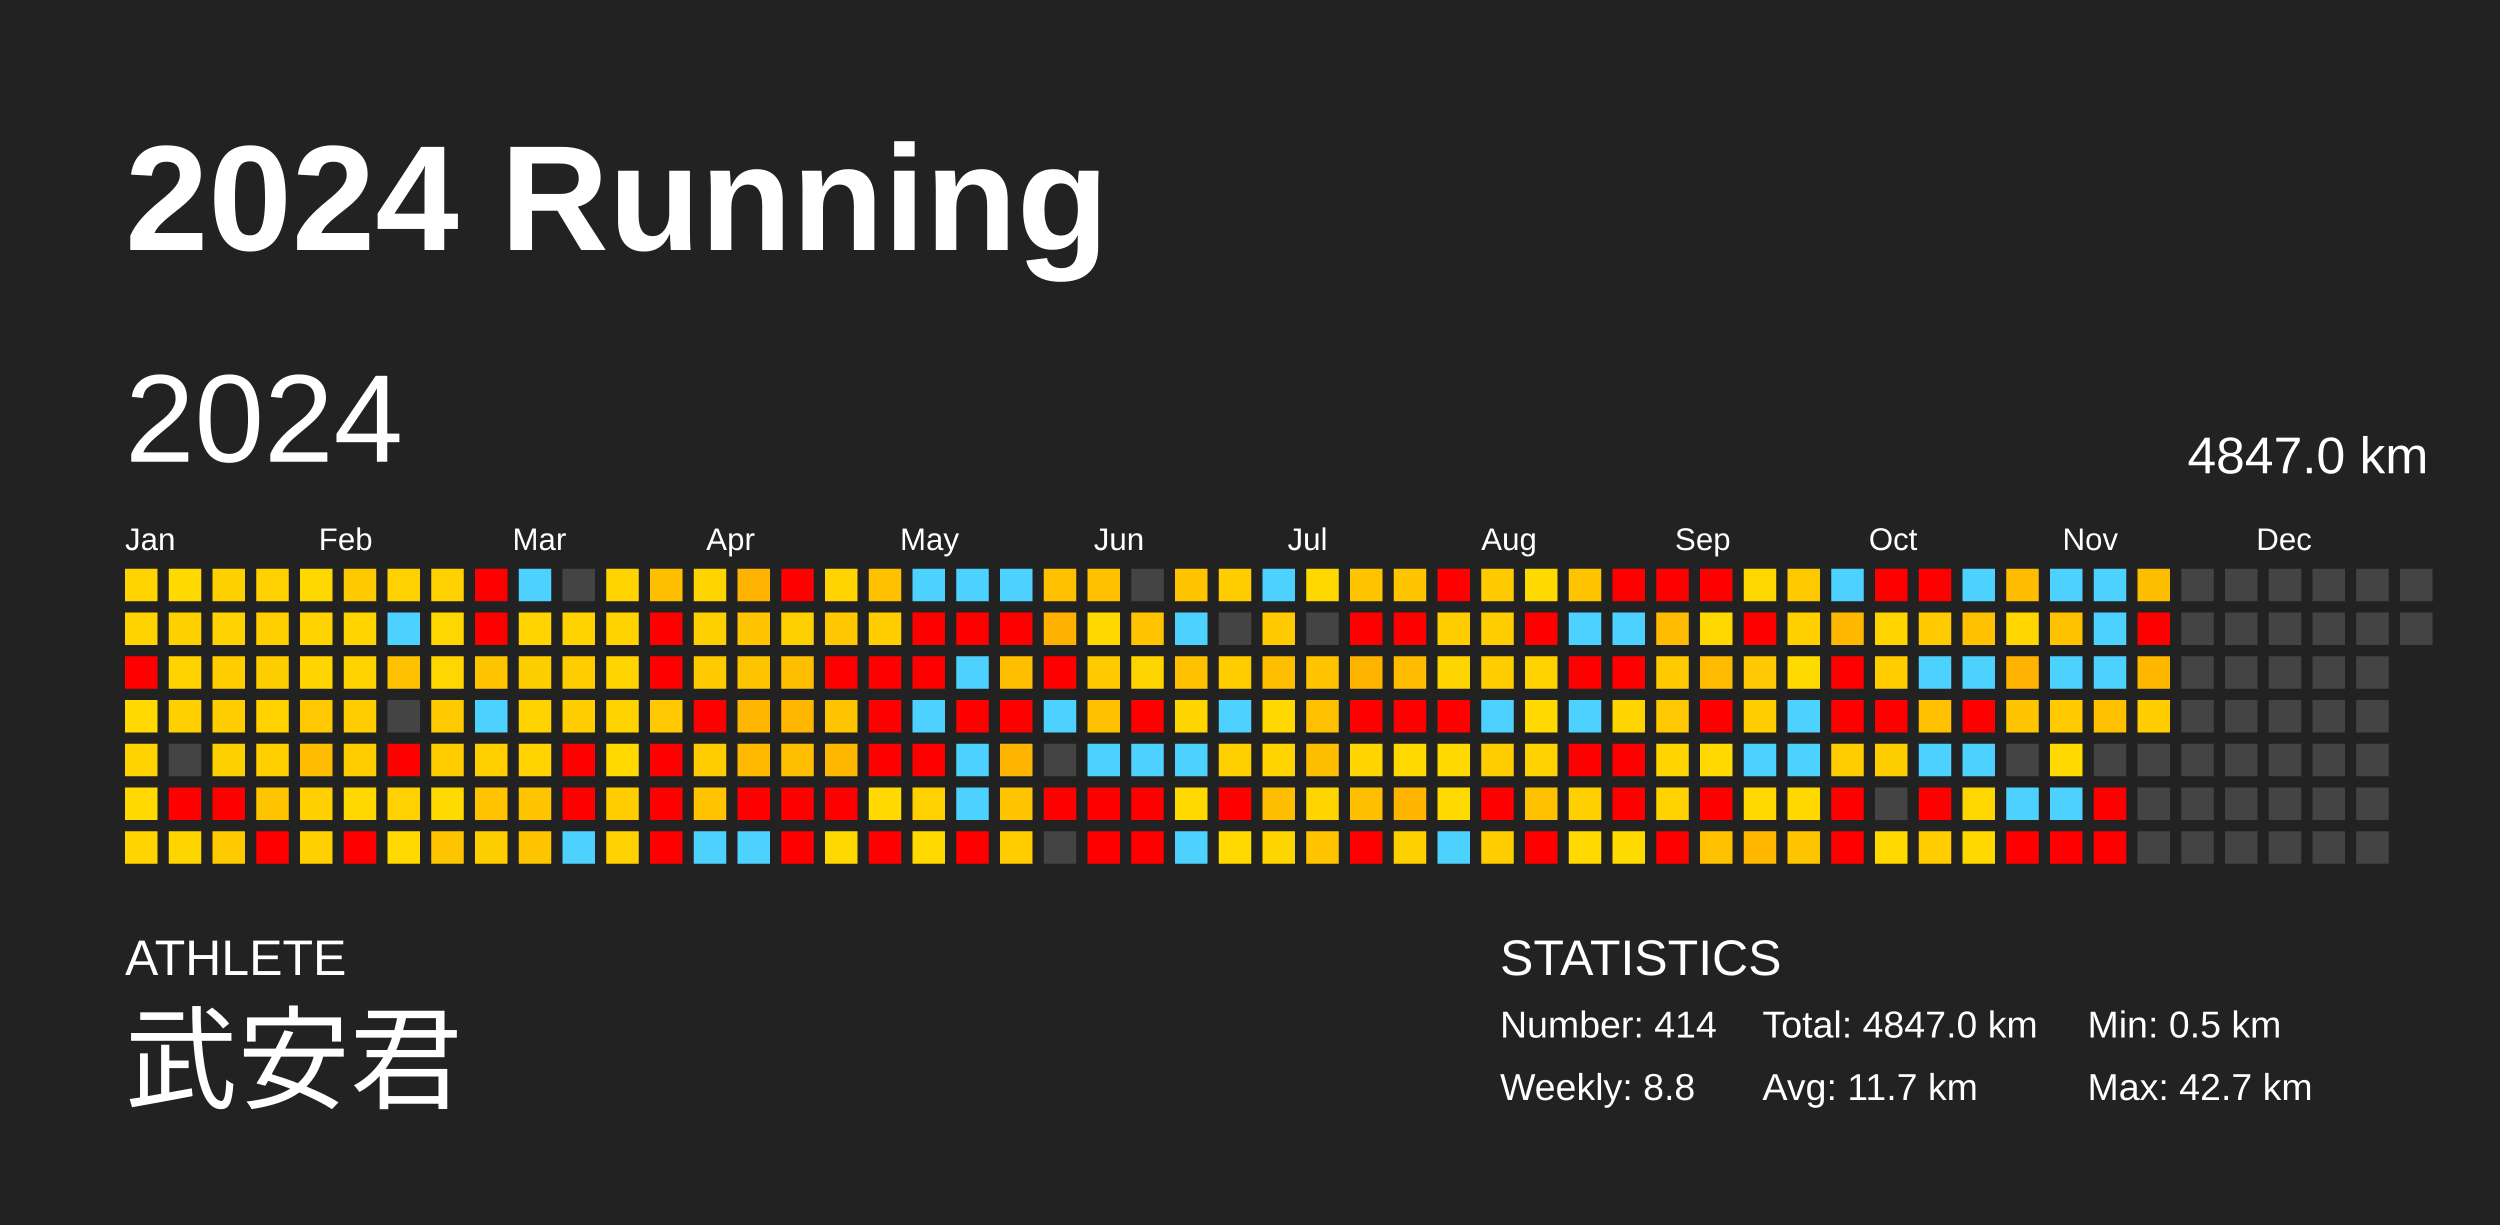
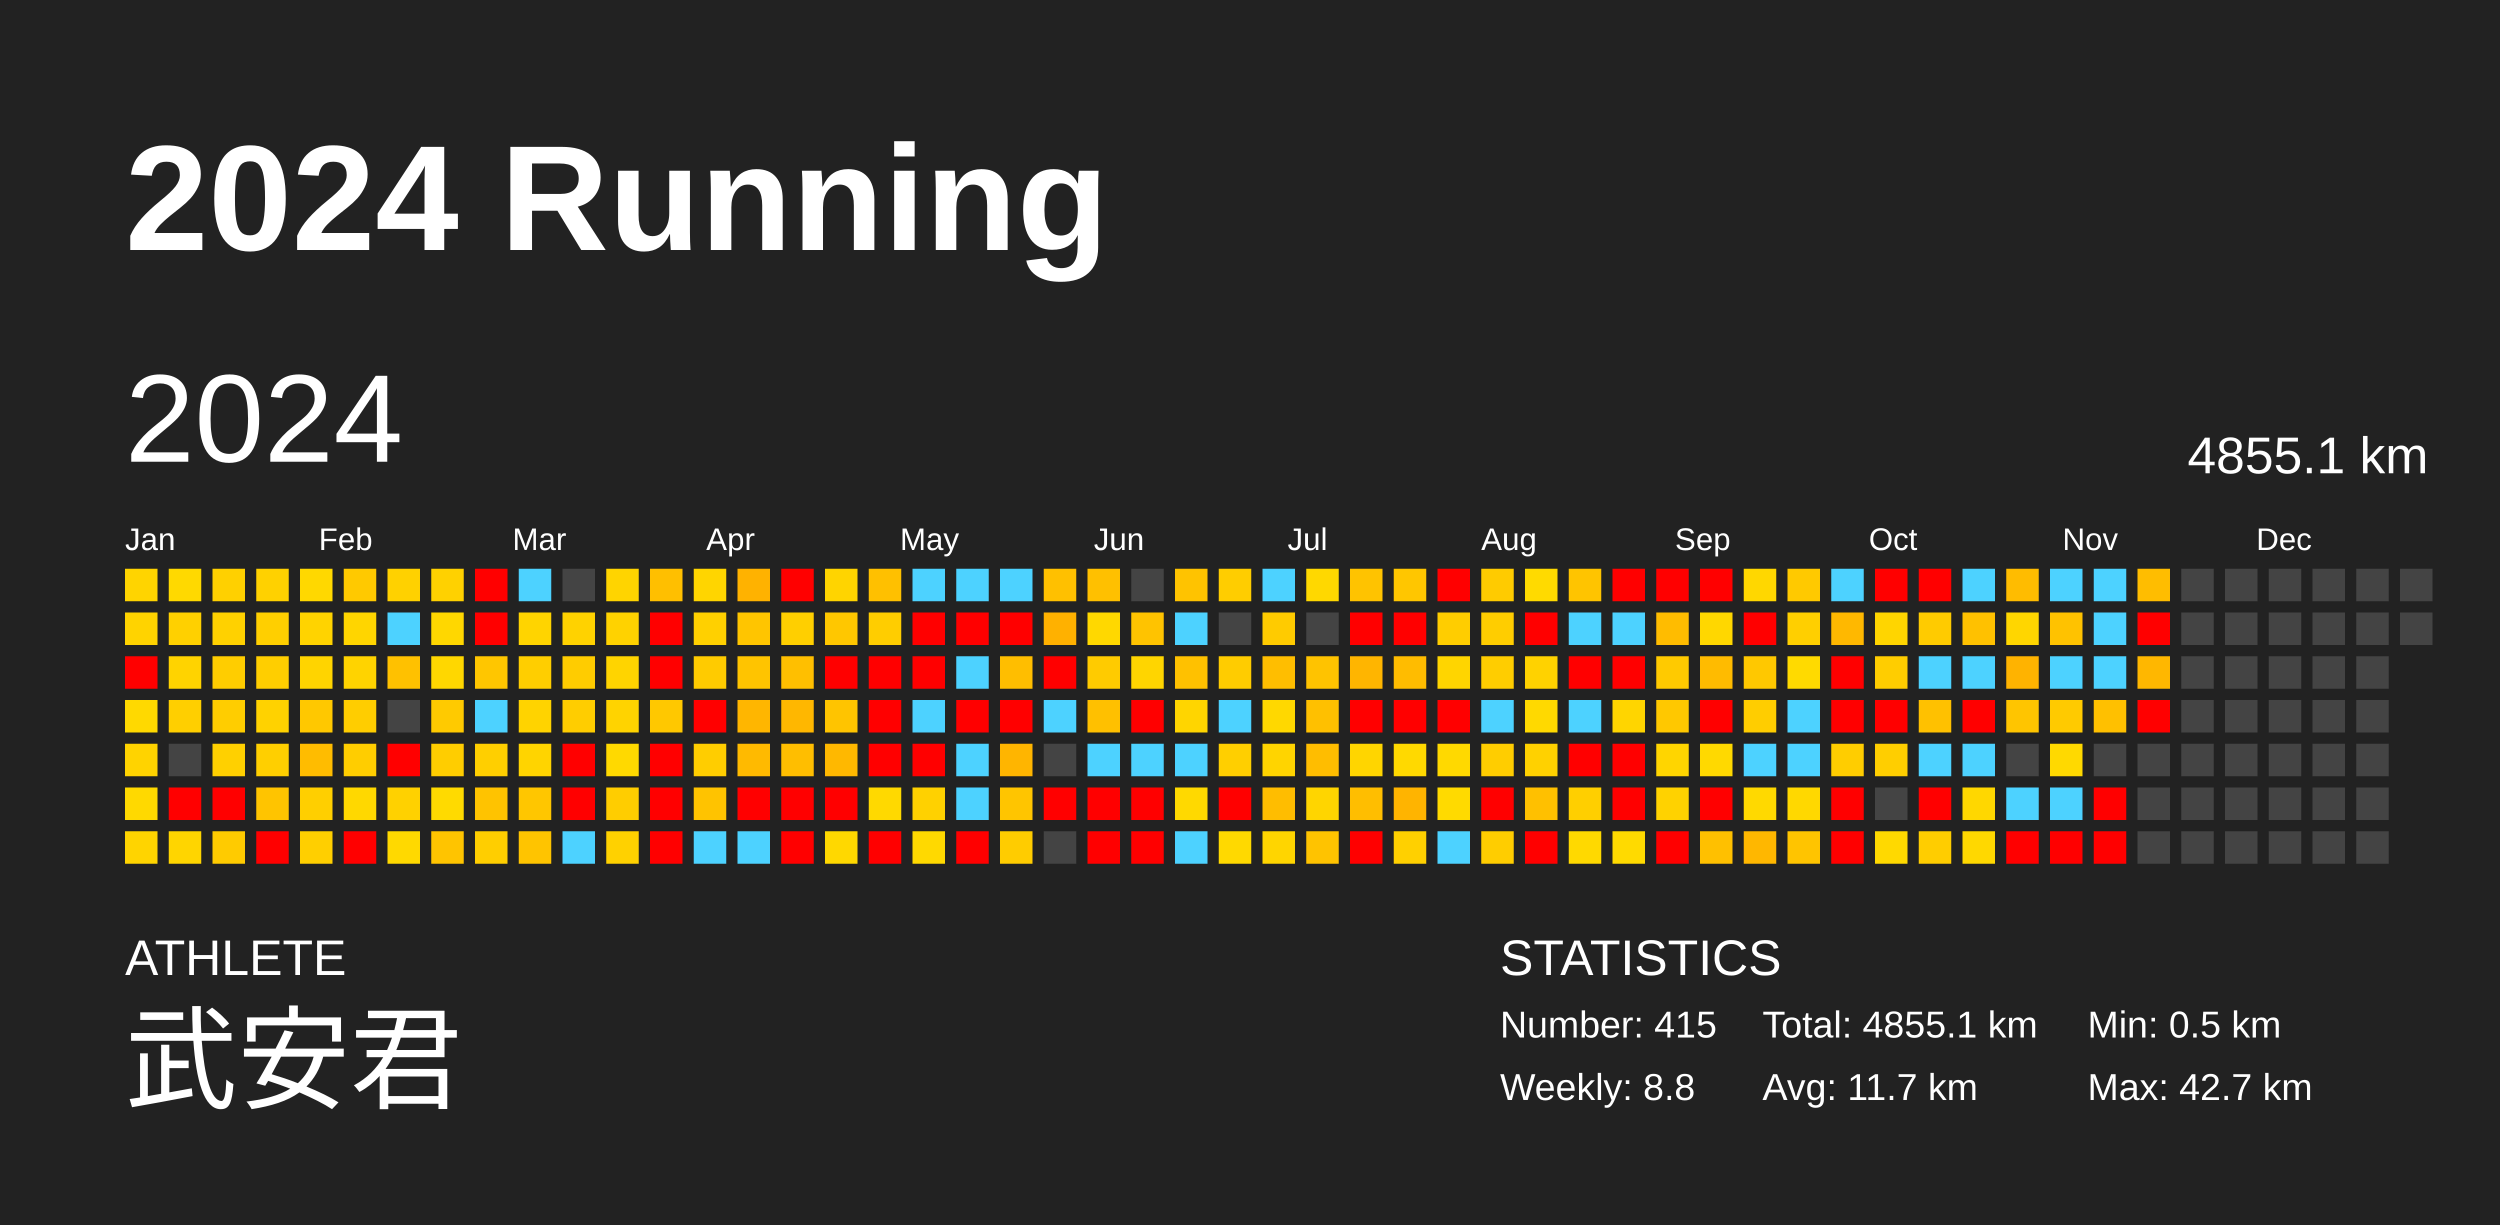
<svg xmlns="http://www.w3.org/2000/svg" baseProfile="full" height="98mm" version="1.1" viewBox="0,0,200,98" width="200mm">
  <defs />
  <rect fill="#222222" height="98" width="200" x="0" y="0" />
  <text fill="#FFFFFF" style="font-size:12px; font-family:Arial; font-weight:bold;" x="10" y="20">2024 Running</text>
  <text fill="#FFFFFF" style="font-size:4px; font-family:Arial" x="10" y="78">ATHLETE</text>
  <text fill="#FFFFFF" style="font-size:9px; font-family:Arial" x="10" y="88">武安君</text>
  <text fill="#FFFFFF" style="font-size:4px; font-family:Arial" x="120" y="78">STATISTICS</text>
-   <text fill="#FFFFFF" style="font-size:3px; font-family:Arial" x="120" y="83">Number: 414</text>
+   <text fill="#FFFFFF" style="font-size:3px; font-family:Arial" x="120" y="83">Number: 415</text>
  <text fill="#FFFFFF" style="font-size:3px; font-family:Arial" x="120" y="88">Weekly: 8.8</text>
-   <text fill="#FFFFFF" style="font-size:3px; font-family:Arial" x="141" y="83">Total: 4847.0 km</text>
+   <text fill="#FFFFFF" style="font-size:3px; font-family:Arial" x="141" y="83">Total: 4855.1 km</text>
  <text fill="#FFFFFF" style="font-size:3px; font-family:Arial" x="141" y="88">Avg: 11.7 km</text>
  <text fill="#FFFFFF" style="font-size:3px; font-family:Arial" x="167" y="83">Min: 0.5 km</text>
  <text fill="#FFFFFF" style="font-size:3px; font-family:Arial" x="167" y="88">Max: 42.7 km</text>
  <text dominant-baseline="hanging" fill="#FFFFFF" style="font-size:10.0px; font-family:Arial;" x="10" y="30">2024</text>
-   <text dominant-baseline="hanging" fill="#FFFFFF" style="font-size:4.125px; font-family:Arial;" x="175" y="35">4847.0 km</text>
+   <text dominant-baseline="hanging" fill="#FFFFFF" style="font-size:4.125px; font-family:Arial;" x="175" y="35">4855.1 km</text>
  <text fill="#FFFFFF" style="font-size:2.5px; font-family:Arial" x="10.0" y="44">Jan</text>
  <text fill="#FFFFFF" style="font-size:2.5px; font-family:Arial" x="25.5" y="44">Feb</text>
  <text fill="#FFFFFF" style="font-size:2.5px; font-family:Arial" x="41.0" y="44">Mar</text>
  <text fill="#FFFFFF" style="font-size:2.5px; font-family:Arial" x="56.5" y="44">Apr</text>
  <text fill="#FFFFFF" style="font-size:2.5px; font-family:Arial" x="72.0" y="44">May</text>
  <text fill="#FFFFFF" style="font-size:2.5px; font-family:Arial" x="87.5" y="44">Jun</text>
  <text fill="#FFFFFF" style="font-size:2.5px; font-family:Arial" x="103.0" y="44">Jul</text>
  <text fill="#FFFFFF" style="font-size:2.5px; font-family:Arial" x="118.5" y="44">Aug</text>
  <text fill="#FFFFFF" style="font-size:2.5px; font-family:Arial" x="134.0" y="44">Sep</text>
  <text fill="#FFFFFF" style="font-size:2.5px; font-family:Arial" x="149.5" y="44">Oct</text>
  <text fill="#FFFFFF" style="font-size:2.5px; font-family:Arial" x="165.0" y="44">Nov</text>
  <text fill="#FFFFFF" style="font-size:2.5px; font-family:Arial" x="180.5" y="44">Dec</text>
  <rect fill="#ffd400" height="2.6" width="2.6" x="10.0" y="45.5" />
  <rect fill="#ffd300" height="2.6" width="2.6" x="10.0" y="49.0" />
  <rect fill="red" height="2.6" width="2.6" x="10.0" y="52.5" />
  <rect fill="#ffd900" height="2.6" width="2.6" x="10.0" y="56.0" />
  <rect fill="#ffd300" height="2.6" width="2.6" x="10.0" y="59.5" />
  <rect fill="#ffd900" height="2.6" width="2.6" x="10.0" y="63.0" />
  <rect fill="#ffd400" height="2.6" width="2.6" x="10.0" y="66.5" />
  <rect fill="#ffd900" height="2.6" width="2.6" x="13.5" y="45.5" />
  <rect fill="#ffd000" height="2.6" width="2.6" x="13.5" y="49.0" />
  <rect fill="#ffd300" height="2.6" width="2.6" x="13.5" y="52.5" />
  <rect fill="#ffcf00" height="2.6" width="2.6" x="13.5" y="56.0" />
  <rect fill="#444444" height="2.6" width="2.6" x="13.5" y="59.5" />
  <rect fill="red" height="2.6" width="2.6" x="13.5" y="63.0" />
  <rect fill="#ffd500" height="2.6" width="2.6" x="13.5" y="66.5" />
  <rect fill="#ffd000" height="2.6" width="2.6" x="17.0" y="45.5" />
  <rect fill="#ffd100" height="2.6" width="2.6" x="17.0" y="49.0" />
  <rect fill="#ffcd00" height="2.6" width="2.6" x="17.0" y="52.5" />
  <rect fill="#ffcd00" height="2.6" width="2.6" x="17.0" y="56.0" />
  <rect fill="#ffd000" height="2.6" width="2.6" x="17.0" y="59.5" />
  <rect fill="red" height="2.6" width="2.6" x="17.0" y="63.0" />
  <rect fill="#ffcb00" height="2.6" width="2.6" x="17.0" y="66.5" />
  <rect fill="#ffd100" height="2.6" width="2.6" x="20.5" y="45.5" />
  <rect fill="#ffcf00" height="2.6" width="2.6" x="20.5" y="49.0" />
  <rect fill="#ffce00" height="2.6" width="2.6" x="20.5" y="52.5" />
  <rect fill="#ffd200" height="2.6" width="2.6" x="20.5" y="56.0" />
  <rect fill="#ffcf00" height="2.6" width="2.6" x="20.5" y="59.5" />
  <rect fill="#ffc400" height="2.6" width="2.6" x="20.5" y="63.0" />
  <rect fill="red" height="2.6" width="2.6" x="20.5" y="66.5" />
  <rect fill="#ffd800" height="2.6" width="2.6" x="24.0" y="45.5" />
  <rect fill="#ffd300" height="2.6" width="2.6" x="24.0" y="49.0" />
  <rect fill="#ffd400" height="2.6" width="2.6" x="24.0" y="52.5" />
  <rect fill="#ffc800" height="2.6" width="2.6" x="24.0" y="56.0" />
  <rect fill="#ffbc00" height="2.6" width="2.6" x="24.0" y="59.5" />
  <rect fill="#ffcf00" height="2.6" width="2.6" x="24.0" y="63.0" />
  <rect fill="#ffcf00" height="2.6" width="2.6" x="24.0" y="66.5" />
  <rect fill="#ffc900" height="2.6" width="2.6" x="27.5" y="45.5" />
  <rect fill="#ffd500" height="2.6" width="2.6" x="27.5" y="49.0" />
  <rect fill="#ffd300" height="2.6" width="2.6" x="27.5" y="52.5" />
  <rect fill="#ffcd00" height="2.6" width="2.6" x="27.5" y="56.0" />
  <rect fill="#ffcd00" height="2.6" width="2.6" x="27.5" y="59.5" />
  <rect fill="#ffd800" height="2.6" width="2.6" x="27.5" y="63.0" />
  <rect fill="red" height="2.6" width="2.6" x="27.5" y="66.5" />
  <rect fill="#ffd100" height="2.6" width="2.6" x="31.0" y="45.5" />
  <rect fill="#4dd2ff" height="2.6" width="2.6" x="31.0" y="49.0" />
  <rect fill="#ffc100" height="2.6" width="2.6" x="31.0" y="52.5" />
  <rect fill="#444444" height="2.6" width="2.6" x="31.0" y="56.0" />
  <rect fill="red" height="2.6" width="2.6" x="31.0" y="59.5" />
  <rect fill="#ffd100" height="2.6" width="2.6" x="31.0" y="63.0" />
  <rect fill="#ffd900" height="2.6" width="2.6" x="31.0" y="66.5" />
  <rect fill="#ffd100" height="2.6" width="2.6" x="34.5" y="45.5" />
  <rect fill="#ffd700" height="2.6" width="2.6" x="34.5" y="49.0" />
  <rect fill="#ffd700" height="2.6" width="2.6" x="34.5" y="52.5" />
  <rect fill="#ffca00" height="2.6" width="2.6" x="34.5" y="56.0" />
  <rect fill="#ffcd00" height="2.6" width="2.6" x="34.5" y="59.5" />
  <rect fill="#ffda00" height="2.6" width="2.6" x="34.5" y="63.0" />
  <rect fill="#ffc400" height="2.6" width="2.6" x="34.5" y="66.5" />
  <rect fill="red" height="2.6" width="2.6" x="38.0" y="45.5" />
  <rect fill="red" height="2.6" width="2.6" x="38.0" y="49.0" />
  <rect fill="#ffc600" height="2.6" width="2.6" x="38.0" y="52.5" />
  <rect fill="#4dd2ff" height="2.6" width="2.6" x="38.0" y="56.0" />
  <rect fill="#ffcf00" height="2.6" width="2.6" x="38.0" y="59.5" />
  <rect fill="#ffc300" height="2.6" width="2.6" x="38.0" y="63.0" />
  <rect fill="#ffce00" height="2.6" width="2.6" x="38.0" y="66.5" />
  <rect fill="#4dd2ff" height="2.6" width="2.6" x="41.5" y="45.5" />
  <rect fill="#ffd400" height="2.6" width="2.6" x="41.5" y="49.0" />
  <rect fill="#ffce00" height="2.6" width="2.6" x="41.5" y="52.5" />
  <rect fill="#ffd300" height="2.6" width="2.6" x="41.5" y="56.0" />
  <rect fill="#ffd400" height="2.6" width="2.6" x="41.5" y="59.5" />
  <rect fill="#ffc600" height="2.6" width="2.6" x="41.5" y="63.0" />
  <rect fill="#ffc400" height="2.6" width="2.6" x="41.5" y="66.5" />
  <rect fill="#444444" height="2.6" width="2.6" x="45.0" y="45.5" />
  <rect fill="#ffd200" height="2.6" width="2.6" x="45.0" y="49.0" />
  <rect fill="#ffcc00" height="2.6" width="2.6" x="45.0" y="52.5" />
  <rect fill="#ffcd00" height="2.6" width="2.6" x="45.0" y="56.0" />
  <rect fill="red" height="2.6" width="2.6" x="45.0" y="59.5" />
  <rect fill="red" height="2.6" width="2.6" x="45.0" y="63.0" />
  <rect fill="#4dd2ff" height="2.6" width="2.6" x="45.0" y="66.5" />
  <rect fill="#ffd400" height="2.6" width="2.6" x="48.5" y="45.5" />
  <rect fill="#ffd200" height="2.6" width="2.6" x="48.5" y="49.0" />
  <rect fill="#ffd400" height="2.6" width="2.6" x="48.5" y="52.5" />
  <rect fill="#ffd300" height="2.6" width="2.6" x="48.5" y="56.0" />
  <rect fill="#ffd900" height="2.6" width="2.6" x="48.5" y="59.5" />
  <rect fill="#ffcd00" height="2.6" width="2.6" x="48.5" y="63.0" />
  <rect fill="#ffd100" height="2.6" width="2.6" x="48.5" y="66.5" />
  <rect fill="#ffbf00" height="2.6" width="2.6" x="52.0" y="45.5" />
  <rect fill="red" height="2.6" width="2.6" x="52.0" y="49.0" />
  <rect fill="red" height="2.6" width="2.6" x="52.0" y="52.5" />
  <rect fill="#ffc800" height="2.6" width="2.6" x="52.0" y="56.0" />
  <rect fill="red" height="2.6" width="2.6" x="52.0" y="59.5" />
  <rect fill="red" height="2.6" width="2.6" x="52.0" y="63.0" />
  <rect fill="red" height="2.6" width="2.6" x="52.0" y="66.5" />
  <rect fill="#ffd500" height="2.6" width="2.6" x="55.5" y="45.5" />
  <rect fill="#ffd000" height="2.6" width="2.6" x="55.5" y="49.0" />
  <rect fill="#ffcb00" height="2.6" width="2.6" x="55.5" y="52.5" />
  <rect fill="red" height="2.6" width="2.6" x="55.5" y="56.0" />
  <rect fill="#ffcd00" height="2.6" width="2.6" x="55.5" y="59.5" />
  <rect fill="#ffc300" height="2.6" width="2.6" x="55.5" y="63.0" />
  <rect fill="#4dd2ff" height="2.6" width="2.6" x="55.5" y="66.5" />
  <rect fill="#ffb200" height="2.6" width="2.6" x="59.0" y="45.5" />
  <rect fill="#ffc500" height="2.6" width="2.6" x="59.0" y="49.0" />
  <rect fill="#ffc400" height="2.6" width="2.6" x="59.0" y="52.5" />
  <rect fill="#ffb600" height="2.6" width="2.6" x="59.0" y="56.0" />
  <rect fill="#ffba00" height="2.6" width="2.6" x="59.0" y="59.5" />
  <rect fill="red" height="2.6" width="2.6" x="59.0" y="63.0" />
  <rect fill="#4dd2ff" height="2.6" width="2.6" x="59.0" y="66.5" />
  <rect fill="red" height="2.6" width="2.6" x="62.5" y="45.5" />
  <rect fill="#ffcf00" height="2.6" width="2.6" x="62.5" y="49.0" />
  <rect fill="#ffbf00" height="2.6" width="2.6" x="62.5" y="52.5" />
  <rect fill="#ffb700" height="2.6" width="2.6" x="62.5" y="56.0" />
  <rect fill="#ffbe00" height="2.6" width="2.6" x="62.5" y="59.5" />
  <rect fill="red" height="2.6" width="2.6" x="62.5" y="63.0" />
  <rect fill="red" height="2.6" width="2.6" x="62.5" y="66.5" />
  <rect fill="#ffd400" height="2.6" width="2.6" x="66.0" y="45.5" />
  <rect fill="#ffc700" height="2.6" width="2.6" x="66.0" y="49.0" />
  <rect fill="red" height="2.6" width="2.6" x="66.0" y="52.5" />
  <rect fill="#ffc400" height="2.6" width="2.6" x="66.0" y="56.0" />
  <rect fill="#ffb800" height="2.6" width="2.6" x="66.0" y="59.5" />
  <rect fill="red" height="2.6" width="2.6" x="66.0" y="63.0" />
  <rect fill="#ffd800" height="2.6" width="2.6" x="66.0" y="66.5" />
  <rect fill="#ffc000" height="2.6" width="2.6" x="69.5" y="45.5" />
  <rect fill="#ffcd00" height="2.6" width="2.6" x="69.5" y="49.0" />
  <rect fill="red" height="2.6" width="2.6" x="69.5" y="52.5" />
  <rect fill="red" height="2.6" width="2.6" x="69.5" y="56.0" />
  <rect fill="red" height="2.6" width="2.6" x="69.5" y="59.5" />
  <rect fill="#ffd900" height="2.6" width="2.6" x="69.5" y="63.0" />
  <rect fill="red" height="2.6" width="2.6" x="69.5" y="66.5" />
  <rect fill="#4dd2ff" height="2.6" width="2.6" x="73.0" y="45.5" />
  <rect fill="red" height="2.6" width="2.6" x="73.0" y="49.0" />
  <rect fill="red" height="2.6" width="2.6" x="73.0" y="52.5" />
  <rect fill="#4dd2ff" height="2.6" width="2.6" x="73.0" y="56.0" />
  <rect fill="red" height="2.6" width="2.6" x="73.0" y="59.5" />
  <rect fill="#ffd100" height="2.6" width="2.6" x="73.0" y="63.0" />
  <rect fill="#ffd900" height="2.6" width="2.6" x="73.0" y="66.5" />
  <rect fill="#4dd2ff" height="2.6" width="2.6" x="76.5" y="45.5" />
  <rect fill="red" height="2.6" width="2.6" x="76.5" y="49.0" />
  <rect fill="#4dd2ff" height="2.6" width="2.6" x="76.5" y="52.5" />
  <rect fill="red" height="2.6" width="2.6" x="76.5" y="56.0" />
  <rect fill="#4dd2ff" height="2.6" width="2.6" x="76.5" y="59.5" />
  <rect fill="#4dd2ff" height="2.6" width="2.6" x="76.5" y="63.0" />
  <rect fill="red" height="2.6" width="2.6" x="76.5" y="66.5" />
  <rect fill="#4dd2ff" height="2.6" width="2.6" x="80.0" y="45.5" />
  <rect fill="red" height="2.6" width="2.6" x="80.0" y="49.0" />
  <rect fill="#ffbe00" height="2.6" width="2.6" x="80.0" y="52.5" />
  <rect fill="red" height="2.6" width="2.6" x="80.0" y="56.0" />
  <rect fill="#ffb500" height="2.6" width="2.6" x="80.0" y="59.5" />
  <rect fill="#ffc500" height="2.6" width="2.6" x="80.0" y="63.0" />
  <rect fill="#ffcc00" height="2.6" width="2.6" x="80.0" y="66.5" />
  <rect fill="#ffc000" height="2.6" width="2.6" x="83.5" y="45.5" />
  <rect fill="#ffb100" height="2.6" width="2.6" x="83.5" y="49.0" />
  <rect fill="red" height="2.6" width="2.6" x="83.5" y="52.5" />
  <rect fill="#4dd2ff" height="2.6" width="2.6" x="83.5" y="56.0" />
  <rect fill="#444444" height="2.6" width="2.6" x="83.5" y="59.5" />
  <rect fill="red" height="2.6" width="2.6" x="83.5" y="63.0" />
  <rect fill="#444444" height="2.6" width="2.6" x="83.5" y="66.5" />
  <rect fill="#ffc000" height="2.6" width="2.6" x="87.0" y="45.5" />
  <rect fill="#ffd800" height="2.6" width="2.6" x="87.0" y="49.0" />
  <rect fill="#ffcb00" height="2.6" width="2.6" x="87.0" y="52.5" />
  <rect fill="#ffc000" height="2.6" width="2.6" x="87.0" y="56.0" />
  <rect fill="#4dd2ff" height="2.6" width="2.6" x="87.0" y="59.5" />
  <rect fill="red" height="2.6" width="2.6" x="87.0" y="63.0" />
  <rect fill="red" height="2.6" width="2.6" x="87.0" y="66.5" />
  <rect fill="#444444" height="2.6" width="2.6" x="90.5" y="45.5" />
  <rect fill="#ffc300" height="2.6" width="2.6" x="90.5" y="49.0" />
  <rect fill="#ffd500" height="2.6" width="2.6" x="90.5" y="52.5" />
  <rect fill="red" height="2.6" width="2.6" x="90.5" y="56.0" />
  <rect fill="#4dd2ff" height="2.6" width="2.6" x="90.5" y="59.5" />
  <rect fill="red" height="2.6" width="2.6" x="90.5" y="63.0" />
  <rect fill="red" height="2.6" width="2.6" x="90.5" y="66.5" />
  <rect fill="#ffc300" height="2.6" width="2.6" x="94.0" y="45.5" />
  <rect fill="#4dd2ff" height="2.6" width="2.6" x="94.0" y="49.0" />
  <rect fill="#ffc100" height="2.6" width="2.6" x="94.0" y="52.5" />
  <rect fill="#ffd500" height="2.6" width="2.6" x="94.0" y="56.0" />
  <rect fill="#4dd2ff" height="2.6" width="2.6" x="94.0" y="59.5" />
  <rect fill="#ffd900" height="2.6" width="2.6" x="94.0" y="63.0" />
  <rect fill="#4dd2ff" height="2.6" width="2.6" x="94.0" y="66.5" />
  <rect fill="#ffcd00" height="2.6" width="2.6" x="97.5" y="45.5" />
  <rect fill="#444444" height="2.6" width="2.6" x="97.5" y="49.0" />
  <rect fill="#ffcc00" height="2.6" width="2.6" x="97.5" y="52.5" />
  <rect fill="#4dd2ff" height="2.6" width="2.6" x="97.5" y="56.0" />
  <rect fill="#ffcf00" height="2.6" width="2.6" x="97.5" y="59.5" />
  <rect fill="red" height="2.6" width="2.6" x="97.5" y="63.0" />
  <rect fill="#ffd900" height="2.6" width="2.6" x="97.5" y="66.5" />
  <rect fill="#4dd2ff" height="2.6" width="2.6" x="101.0" y="45.5" />
  <rect fill="#ffcb00" height="2.6" width="2.6" x="101.0" y="49.0" />
  <rect fill="#ffbe00" height="2.6" width="2.6" x="101.0" y="52.5" />
  <rect fill="#ffd800" height="2.6" width="2.6" x="101.0" y="56.0" />
  <rect fill="#ffd400" height="2.6" width="2.6" x="101.0" y="59.5" />
  <rect fill="#ffbd00" height="2.6" width="2.6" x="101.0" y="63.0" />
  <rect fill="#ffd500" height="2.6" width="2.6" x="101.0" y="66.5" />
  <rect fill="#ffd800" height="2.6" width="2.6" x="104.5" y="45.5" />
  <rect fill="#444444" height="2.6" width="2.6" x="104.5" y="49.0" />
  <rect fill="#ffc300" height="2.6" width="2.6" x="104.5" y="52.5" />
  <rect fill="#ffc000" height="2.6" width="2.6" x="104.5" y="56.0" />
  <rect fill="#ffbd00" height="2.6" width="2.6" x="104.5" y="59.5" />
  <rect fill="#ffd500" height="2.6" width="2.6" x="104.5" y="63.0" />
  <rect fill="#ffc300" height="2.6" width="2.6" x="104.5" y="66.5" />
  <rect fill="#ffc300" height="2.6" width="2.6" x="108.0" y="45.5" />
  <rect fill="red" height="2.6" width="2.6" x="108.0" y="49.0" />
  <rect fill="#ffb500" height="2.6" width="2.6" x="108.0" y="52.5" />
  <rect fill="red" height="2.6" width="2.6" x="108.0" y="56.0" />
  <rect fill="#ffd500" height="2.6" width="2.6" x="108.0" y="59.5" />
  <rect fill="#ffbe00" height="2.6" width="2.6" x="108.0" y="63.0" />
  <rect fill="red" height="2.6" width="2.6" x="108.0" y="66.5" />
  <rect fill="#ffc600" height="2.6" width="2.6" x="111.5" y="45.5" />
  <rect fill="red" height="2.6" width="2.6" x="111.5" y="49.0" />
  <rect fill="#ffbc00" height="2.6" width="2.6" x="111.5" y="52.5" />
  <rect fill="red" height="2.6" width="2.6" x="111.5" y="56.0" />
  <rect fill="#ffd900" height="2.6" width="2.6" x="111.5" y="59.5" />
  <rect fill="#ffb400" height="2.6" width="2.6" x="111.5" y="63.0" />
  <rect fill="#ffd000" height="2.6" width="2.6" x="111.5" y="66.5" />
  <rect fill="red" height="2.6" width="2.6" x="115.0" y="45.5" />
  <rect fill="#ffcd00" height="2.6" width="2.6" x="115.0" y="49.0" />
  <rect fill="#ffd500" height="2.6" width="2.6" x="115.0" y="52.5" />
  <rect fill="red" height="2.6" width="2.6" x="115.0" y="56.0" />
  <rect fill="#ffd900" height="2.6" width="2.6" x="115.0" y="59.5" />
  <rect fill="#ffda00" height="2.6" width="2.6" x="115.0" y="63.0" />
  <rect fill="#4dd2ff" height="2.6" width="2.6" x="115.0" y="66.5" />
  <rect fill="#ffcb00" height="2.6" width="2.6" x="118.5" y="45.5" />
  <rect fill="#ffcd00" height="2.6" width="2.6" x="118.5" y="49.0" />
  <rect fill="#ffcd00" height="2.6" width="2.6" x="118.5" y="52.5" />
  <rect fill="#4dd2ff" height="2.6" width="2.6" x="118.5" y="56.0" />
  <rect fill="#ffcd00" height="2.6" width="2.6" x="118.5" y="59.5" />
  <rect fill="red" height="2.6" width="2.6" x="118.5" y="63.0" />
  <rect fill="#ffcd00" height="2.6" width="2.6" x="118.5" y="66.5" />
  <rect fill="#ffda00" height="2.6" width="2.6" x="122.0" y="45.5" />
  <rect fill="red" height="2.6" width="2.6" x="122.0" y="49.0" />
  <rect fill="#ffd200" height="2.6" width="2.6" x="122.0" y="52.5" />
  <rect fill="#ffd900" height="2.6" width="2.6" x="122.0" y="56.0" />
  <rect fill="#ffd100" height="2.6" width="2.6" x="122.0" y="59.5" />
  <rect fill="#ffc000" height="2.6" width="2.6" x="122.0" y="63.0" />
  <rect fill="red" height="2.6" width="2.6" x="122.0" y="66.5" />
  <rect fill="#ffc400" height="2.6" width="2.6" x="125.5" y="45.5" />
  <rect fill="#4dd2ff" height="2.6" width="2.6" x="125.5" y="49.0" />
  <rect fill="red" height="2.6" width="2.6" x="125.5" y="52.5" />
  <rect fill="#4dd2ff" height="2.6" width="2.6" x="125.5" y="56.0" />
  <rect fill="red" height="2.6" width="2.6" x="125.5" y="59.5" />
  <rect fill="#ffcf00" height="2.6" width="2.6" x="125.5" y="63.0" />
  <rect fill="#ffd900" height="2.6" width="2.6" x="125.5" y="66.5" />
  <rect fill="red" height="2.6" width="2.6" x="129.0" y="45.5" />
  <rect fill="#4dd2ff" height="2.6" width="2.6" x="129.0" y="49.0" />
  <rect fill="red" height="2.6" width="2.6" x="129.0" y="52.5" />
  <rect fill="#ffd500" height="2.6" width="2.6" x="129.0" y="56.0" />
  <rect fill="red" height="2.6" width="2.6" x="129.0" y="59.5" />
  <rect fill="red" height="2.6" width="2.6" x="129.0" y="63.0" />
  <rect fill="#ffda00" height="2.6" width="2.6" x="129.0" y="66.5" />
  <rect fill="red" height="2.6" width="2.6" x="132.5" y="45.5" />
  <rect fill="#ffbc00" height="2.6" width="2.6" x="132.5" y="49.0" />
  <rect fill="#ffca00" height="2.6" width="2.6" x="132.5" y="52.5" />
  <rect fill="#ffc800" height="2.6" width="2.6" x="132.5" y="56.0" />
  <rect fill="#ffd500" height="2.6" width="2.6" x="132.5" y="59.5" />
  <rect fill="#ffd200" height="2.6" width="2.6" x="132.5" y="63.0" />
  <rect fill="red" height="2.6" width="2.6" x="132.5" y="66.5" />
  <rect fill="red" height="2.6" width="2.6" x="136.0" y="45.5" />
  <rect fill="#ffd700" height="2.6" width="2.6" x="136.0" y="49.0" />
  <rect fill="#ffbb00" height="2.6" width="2.6" x="136.0" y="52.5" />
  <rect fill="red" height="2.6" width="2.6" x="136.0" y="56.0" />
  <rect fill="#ffd900" height="2.6" width="2.6" x="136.0" y="59.5" />
  <rect fill="red" height="2.6" width="2.6" x="136.0" y="63.0" />
  <rect fill="#ffc000" height="2.6" width="2.6" x="136.0" y="66.5" />
  <rect fill="#ffd700" height="2.6" width="2.6" x="139.5" y="45.5" />
  <rect fill="red" height="2.6" width="2.6" x="139.5" y="49.0" />
  <rect fill="#ffc800" height="2.6" width="2.6" x="139.5" y="52.5" />
  <rect fill="#ffcd00" height="2.6" width="2.6" x="139.5" y="56.0" />
  <rect fill="#4dd2ff" height="2.6" width="2.6" x="139.5" y="59.5" />
  <rect fill="#ffd900" height="2.6" width="2.6" x="139.5" y="63.0" />
  <rect fill="#ffb700" height="2.6" width="2.6" x="139.5" y="66.5" />
  <rect fill="#ffc900" height="2.6" width="2.6" x="143.0" y="45.5" />
  <rect fill="#ffcf00" height="2.6" width="2.6" x="143.0" y="49.0" />
  <rect fill="#ffda00" height="2.6" width="2.6" x="143.0" y="52.5" />
  <rect fill="#4dd2ff" height="2.6" width="2.6" x="143.0" y="56.0" />
  <rect fill="#4dd2ff" height="2.6" width="2.6" x="143.0" y="59.5" />
  <rect fill="#ffd800" height="2.6" width="2.6" x="143.0" y="63.0" />
  <rect fill="#ffc400" height="2.6" width="2.6" x="143.0" y="66.5" />
  <rect fill="#4dd2ff" height="2.6" width="2.6" x="146.5" y="45.5" />
  <rect fill="#ffb800" height="2.6" width="2.6" x="146.5" y="49.0" />
  <rect fill="red" height="2.6" width="2.6" x="146.5" y="52.5" />
  <rect fill="red" height="2.6" width="2.6" x="146.5" y="56.0" />
  <rect fill="#ffcd00" height="2.6" width="2.6" x="146.5" y="59.5" />
  <rect fill="red" height="2.6" width="2.6" x="146.5" y="63.0" />
  <rect fill="red" height="2.6" width="2.6" x="146.5" y="66.5" />
  <rect fill="red" height="2.6" width="2.6" x="150.0" y="45.5" />
  <rect fill="#ffd500" height="2.6" width="2.6" x="150.0" y="49.0" />
  <rect fill="#ffcd00" height="2.6" width="2.6" x="150.0" y="52.5" />
  <rect fill="red" height="2.6" width="2.6" x="150.0" y="56.0" />
  <rect fill="#ffce00" height="2.6" width="2.6" x="150.0" y="59.5" />
  <rect fill="#444444" height="2.6" width="2.6" x="150.0" y="63.0" />
  <rect fill="#ffd900" height="2.6" width="2.6" x="150.0" y="66.5" />
  <rect fill="red" height="2.6" width="2.6" x="153.5" y="45.5" />
  <rect fill="#ffcb00" height="2.6" width="2.6" x="153.5" y="49.0" />
  <rect fill="#4dd2ff" height="2.6" width="2.6" x="153.5" y="52.5" />
  <rect fill="#ffc100" height="2.6" width="2.6" x="153.5" y="56.0" />
  <rect fill="#4dd2ff" height="2.6" width="2.6" x="153.5" y="59.5" />
  <rect fill="red" height="2.6" width="2.6" x="153.5" y="63.0" />
  <rect fill="#ffcd00" height="2.6" width="2.6" x="153.5" y="66.5" />
  <rect fill="#4dd2ff" height="2.6" width="2.6" x="157.0" y="45.5" />
  <rect fill="#ffc100" height="2.6" width="2.6" x="157.0" y="49.0" />
  <rect fill="#4dd2ff" height="2.6" width="2.6" x="157.0" y="52.5" />
  <rect fill="red" height="2.6" width="2.6" x="157.0" y="56.0" />
  <rect fill="#4dd2ff" height="2.6" width="2.6" x="157.0" y="59.5" />
  <rect fill="#ffd700" height="2.6" width="2.6" x="157.0" y="63.0" />
  <rect fill="#ffd800" height="2.6" width="2.6" x="157.0" y="66.5" />
  <rect fill="#ffbc00" height="2.6" width="2.6" x="160.5" y="45.5" />
  <rect fill="#ffd600" height="2.6" width="2.6" x="160.5" y="49.0" />
  <rect fill="#ffb300" height="2.6" width="2.6" x="160.5" y="52.5" />
  <rect fill="#ffc500" height="2.6" width="2.6" x="160.5" y="56.0" />
  <rect fill="#444444" height="2.6" width="2.6" x="160.5" y="59.5" />
  <rect fill="#4dd2ff" height="2.6" width="2.6" x="160.5" y="63.0" />
  <rect fill="red" height="2.6" width="2.6" x="160.5" y="66.5" />
  <rect fill="#4dd2ff" height="2.6" width="2.6" x="164.0" y="45.5" />
  <rect fill="#ffc200" height="2.6" width="2.6" x="164.0" y="49.0" />
  <rect fill="#4dd2ff" height="2.6" width="2.6" x="164.0" y="52.5" />
  <rect fill="#ffca00" height="2.6" width="2.6" x="164.0" y="56.0" />
  <rect fill="#ffd900" height="2.6" width="2.6" x="164.0" y="59.5" />
  <rect fill="#4dd2ff" height="2.6" width="2.6" x="164.0" y="63.0" />
  <rect fill="red" height="2.6" width="2.6" x="164.0" y="66.5" />
  <rect fill="#4dd2ff" height="2.6" width="2.6" x="167.5" y="45.5" />
  <rect fill="#4dd2ff" height="2.6" width="2.6" x="167.5" y="49.0" />
  <rect fill="#4dd2ff" height="2.6" width="2.6" x="167.5" y="52.5" />
  <rect fill="#ffc000" height="2.6" width="2.6" x="167.5" y="56.0" />
  <rect fill="#444444" height="2.6" width="2.6" x="167.5" y="59.5" />
  <rect fill="red" height="2.6" width="2.6" x="167.5" y="63.0" />
  <rect fill="red" height="2.6" width="2.6" x="167.5" y="66.5" />
  <rect fill="#ffbd00" height="2.6" width="2.6" x="171.0" y="45.5" />
  <rect fill="red" height="2.6" width="2.6" x="171.0" y="49.0" />
  <rect fill="#ffb700" height="2.6" width="2.6" x="171.0" y="52.5" />
-   <rect fill="#ffcd00" height="2.6" width="2.6" x="171.0" y="56.0" />
+   <rect fill="red" height="2.6" width="2.6" x="171.0" y="56.0" />
  <rect fill="#444444" height="2.6" width="2.6" x="171.0" y="59.5" />
  <rect fill="#444444" height="2.6" width="2.6" x="171.0" y="63.0" />
  <rect fill="#444444" height="2.6" width="2.6" x="171.0" y="66.5" />
  <rect fill="#444444" height="2.6" width="2.6" x="174.5" y="45.5" />
  <rect fill="#444444" height="2.6" width="2.6" x="174.5" y="49.0" />
  <rect fill="#444444" height="2.6" width="2.6" x="174.5" y="52.5" />
  <rect fill="#444444" height="2.6" width="2.6" x="174.5" y="56.0" />
  <rect fill="#444444" height="2.6" width="2.6" x="174.5" y="59.5" />
  <rect fill="#444444" height="2.6" width="2.6" x="174.5" y="63.0" />
  <rect fill="#444444" height="2.6" width="2.6" x="174.5" y="66.5" />
  <rect fill="#444444" height="2.6" width="2.6" x="178.0" y="45.5" />
  <rect fill="#444444" height="2.6" width="2.6" x="178.0" y="49.0" />
  <rect fill="#444444" height="2.6" width="2.6" x="178.0" y="52.5" />
  <rect fill="#444444" height="2.6" width="2.6" x="178.0" y="56.0" />
  <rect fill="#444444" height="2.6" width="2.6" x="178.0" y="59.5" />
  <rect fill="#444444" height="2.6" width="2.6" x="178.0" y="63.0" />
  <rect fill="#444444" height="2.6" width="2.6" x="178.0" y="66.5" />
  <rect fill="#444444" height="2.6" width="2.6" x="181.5" y="45.5" />
  <rect fill="#444444" height="2.6" width="2.6" x="181.5" y="49.0" />
  <rect fill="#444444" height="2.6" width="2.6" x="181.5" y="52.5" />
  <rect fill="#444444" height="2.6" width="2.6" x="181.5" y="56.0" />
  <rect fill="#444444" height="2.6" width="2.6" x="181.5" y="59.5" />
  <rect fill="#444444" height="2.6" width="2.6" x="181.5" y="63.0" />
  <rect fill="#444444" height="2.6" width="2.6" x="181.5" y="66.5" />
  <rect fill="#444444" height="2.6" width="2.6" x="185.0" y="45.5" />
  <rect fill="#444444" height="2.6" width="2.6" x="185.0" y="49.0" />
  <rect fill="#444444" height="2.6" width="2.6" x="185.0" y="52.5" />
  <rect fill="#444444" height="2.6" width="2.6" x="185.0" y="56.0" />
  <rect fill="#444444" height="2.6" width="2.6" x="185.0" y="59.5" />
  <rect fill="#444444" height="2.6" width="2.6" x="185.0" y="63.0" />
  <rect fill="#444444" height="2.6" width="2.6" x="185.0" y="66.5" />
  <rect fill="#444444" height="2.6" width="2.6" x="188.5" y="45.5" />
  <rect fill="#444444" height="2.6" width="2.6" x="188.5" y="49.0" />
  <rect fill="#444444" height="2.6" width="2.6" x="188.5" y="52.5" />
  <rect fill="#444444" height="2.6" width="2.6" x="188.5" y="56.0" />
  <rect fill="#444444" height="2.6" width="2.6" x="188.5" y="59.5" />
  <rect fill="#444444" height="2.6" width="2.6" x="188.5" y="63.0" />
  <rect fill="#444444" height="2.6" width="2.6" x="188.5" y="66.5" />
  <rect fill="#444444" height="2.6" width="2.6" x="192.0" y="45.5" />
  <rect fill="#444444" height="2.6" width="2.6" x="192.0" y="49.0" />
</svg>
